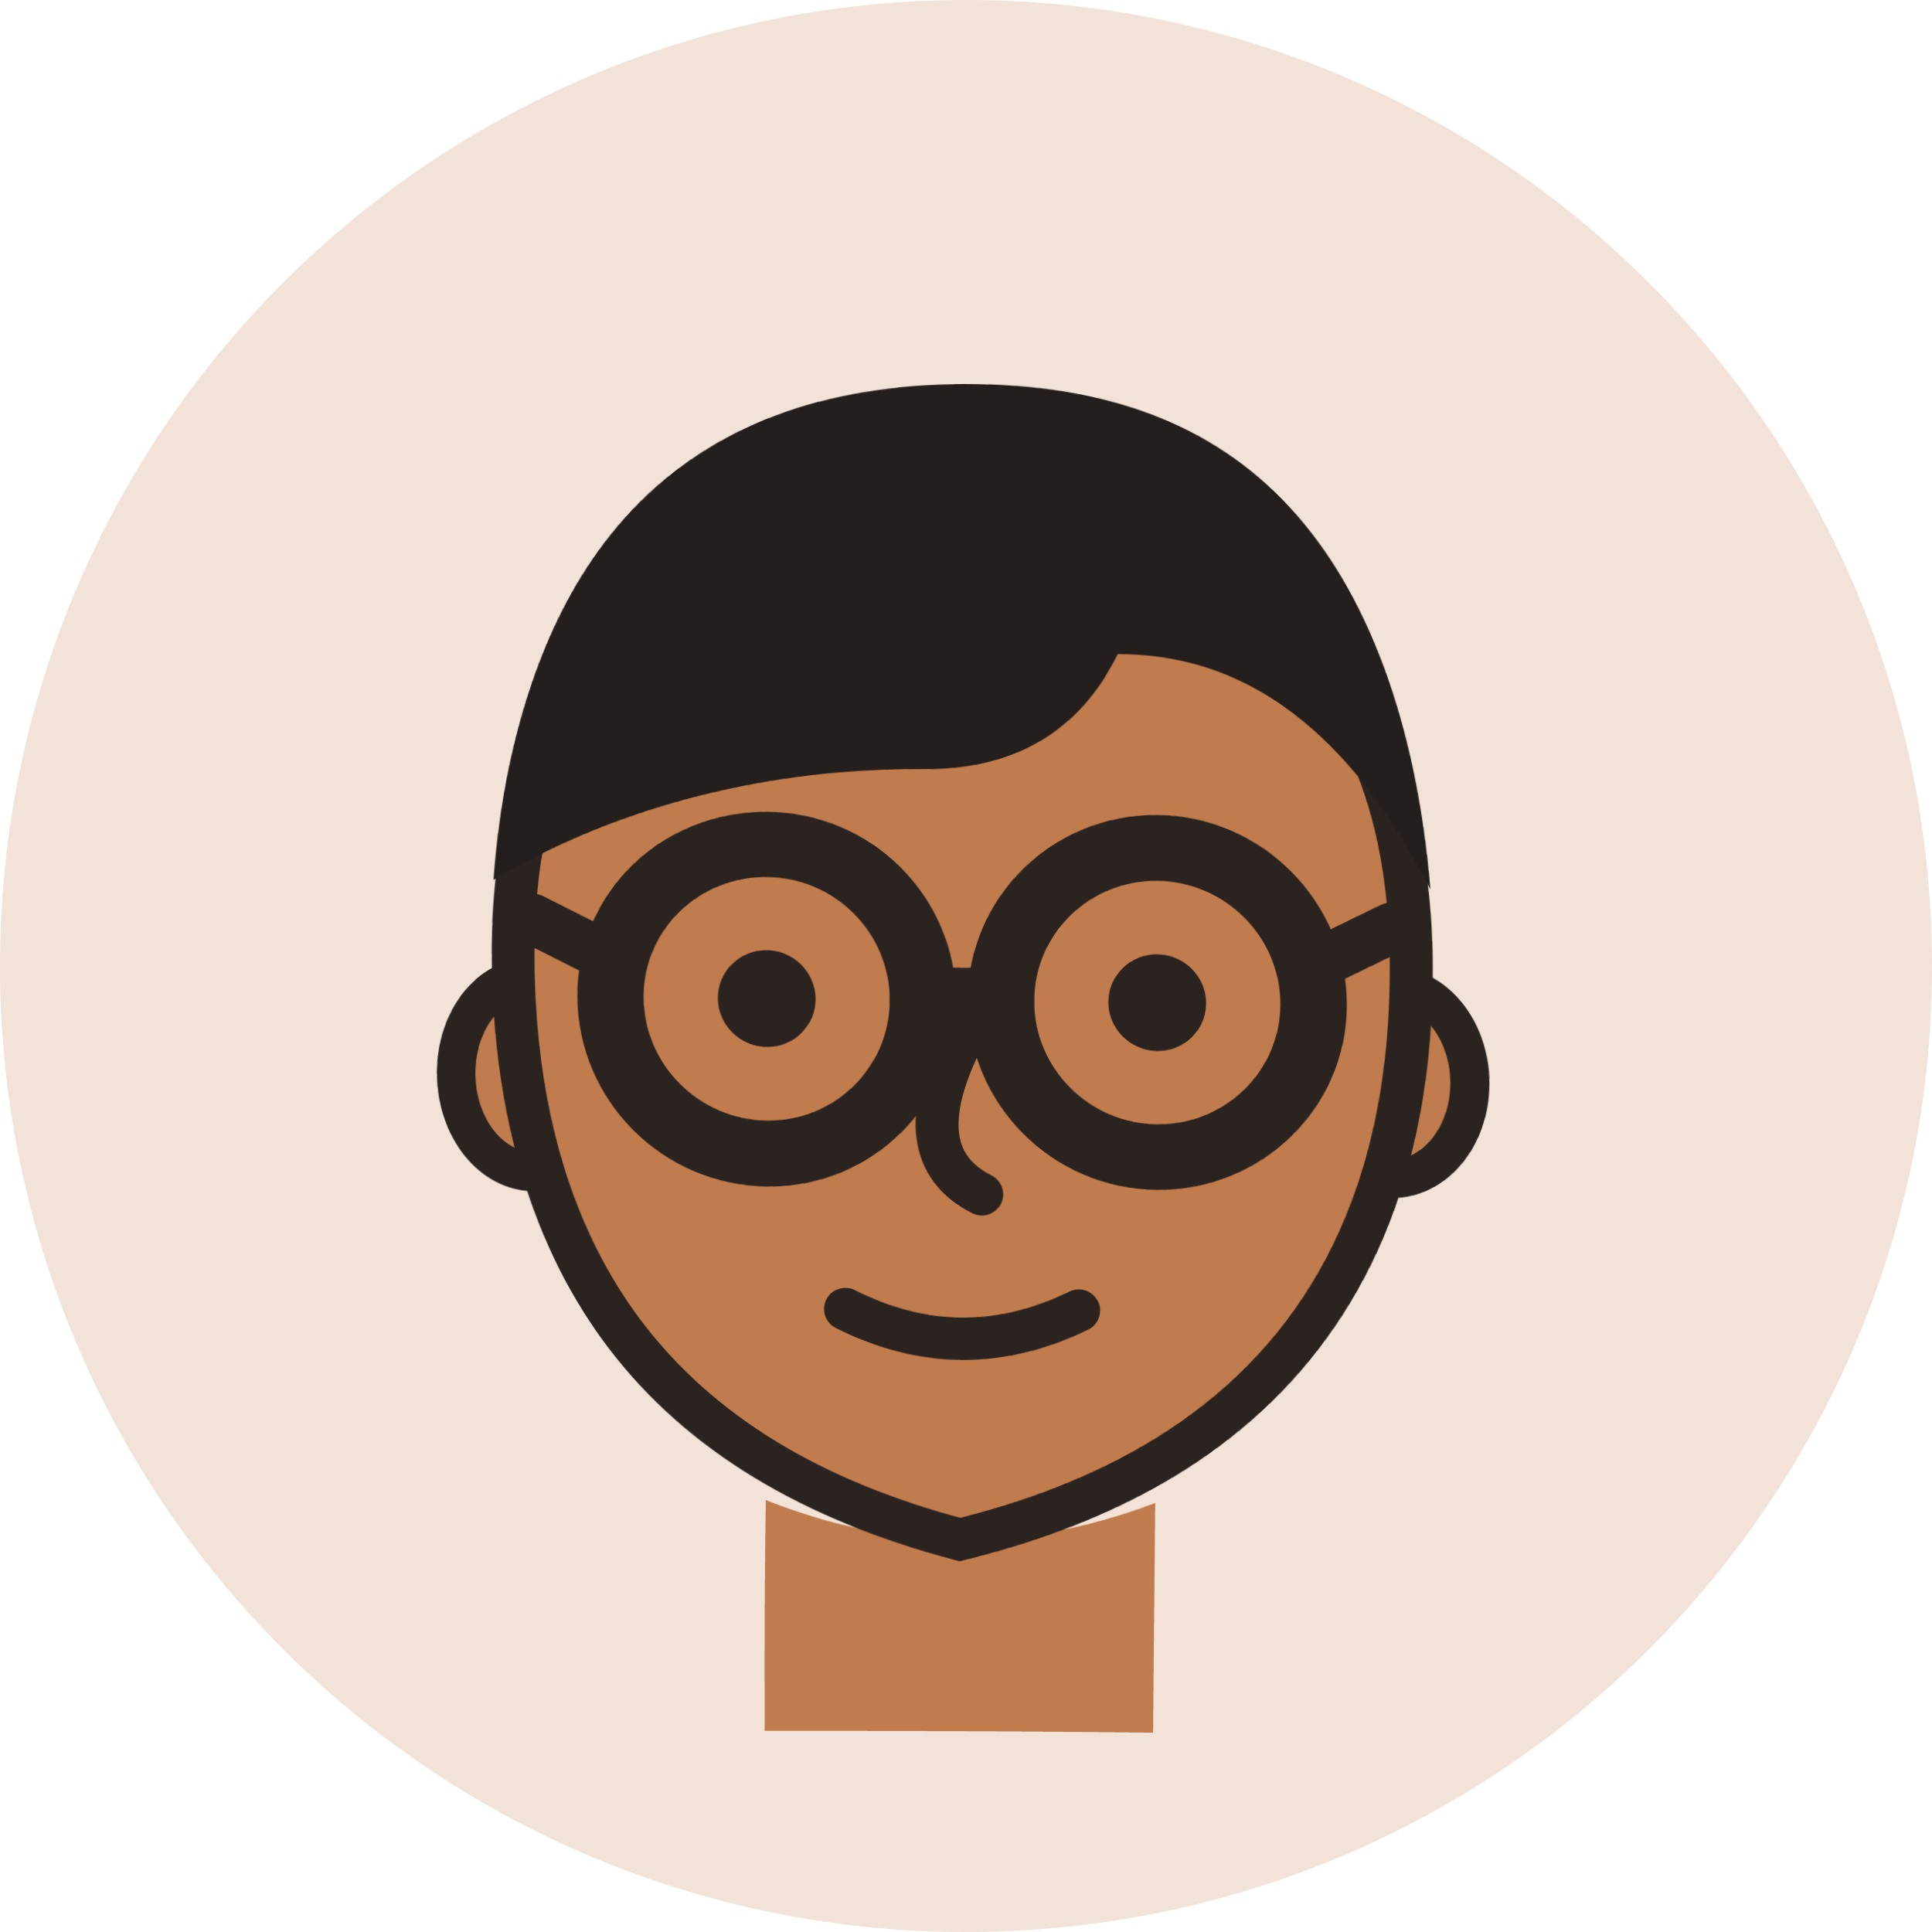
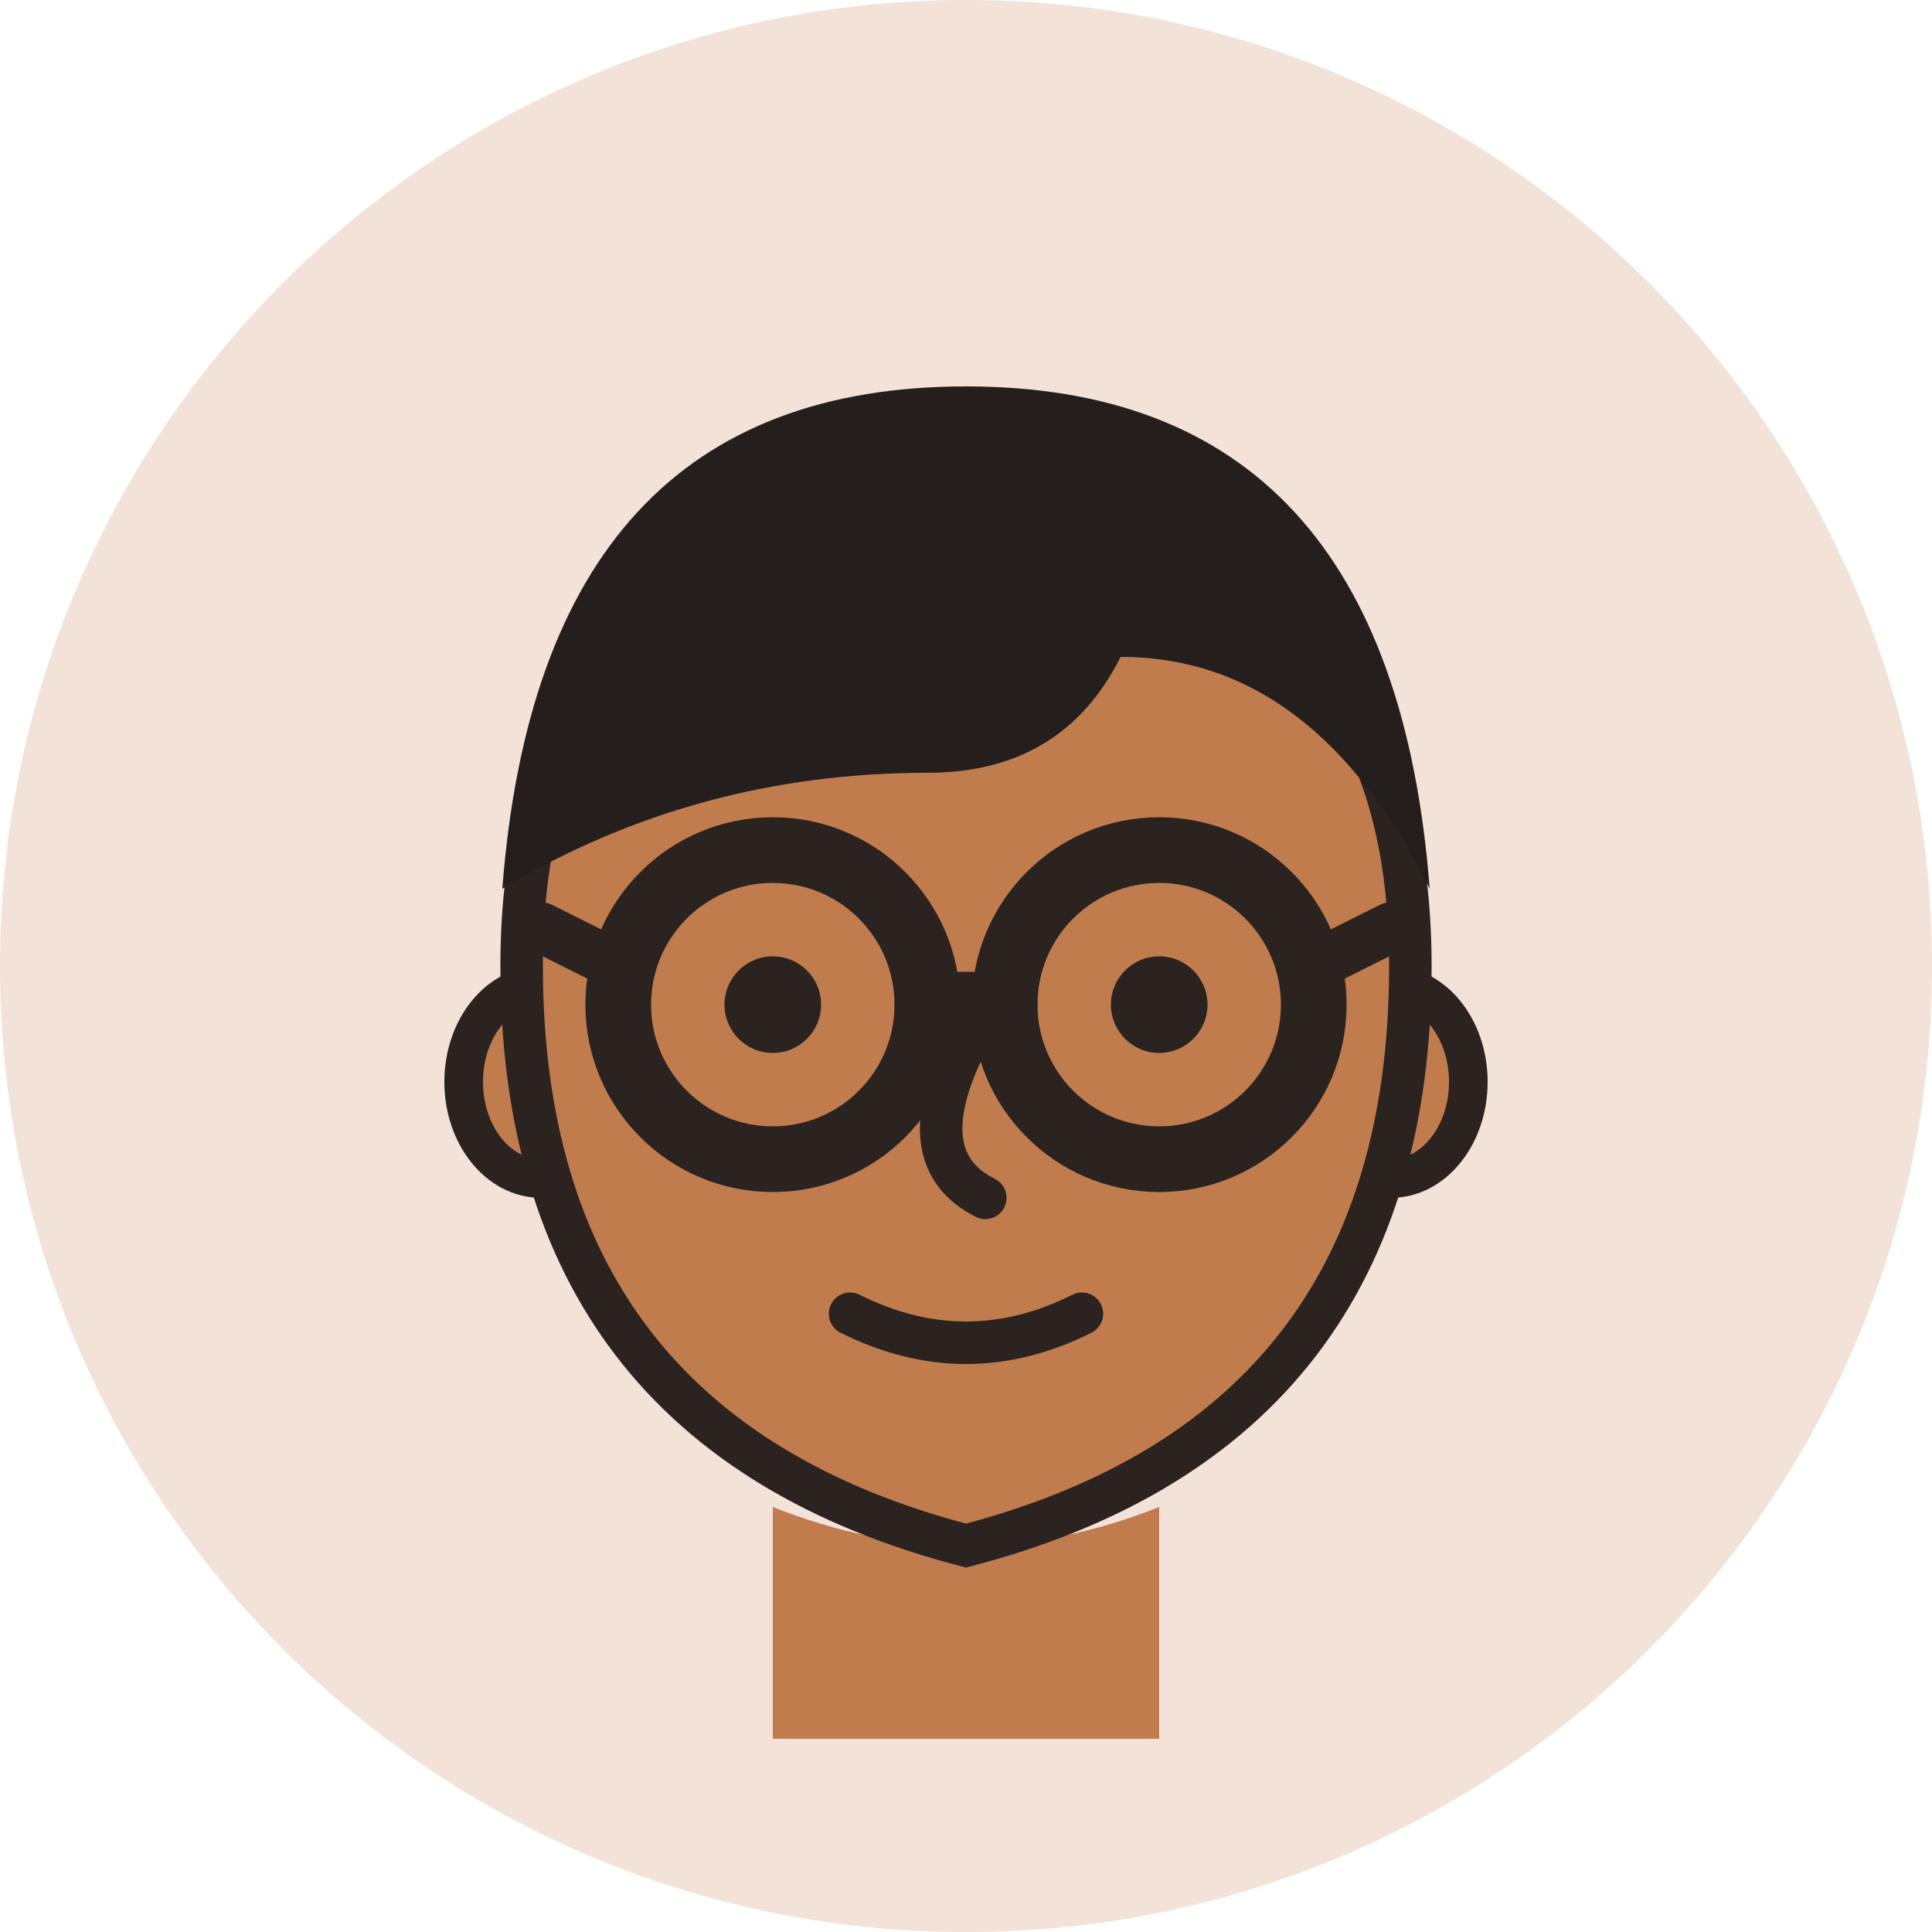
<svg xmlns="http://www.w3.org/2000/svg" viewBox="0 0 100 100">
-   <defs>
-     <filter id="r">
-       <feTurbulence type="fractalNoise" baseFrequency="0.013" numOctaves="2" seed="70" result="n" />
-       <feDisplacementMap in="SourceGraphic" in2="n" scale="2" />
-     </filter>
-   </defs>
  <rect width="100" height="100" rx="50" fill="#F3E2D8" />
-   <g filter="url(#r)">
+   <g>
    <path d="M40 78 q10 4 20 0 l0 12 -20 0 z" fill="#C17C4E" />
    <ellipse cx="28" cy="56" rx="4" ry="5" fill="#C17C4E" stroke="#2a2320" stroke-width="2" />
    <ellipse cx="72" cy="56" rx="4" ry="5" fill="#C17C4E" stroke="#2a2320" stroke-width="2" />
    <path d="M27 50 q0 -22 23 -22 q23 0 23 22 q0 24 -23 30 q-23 -6 -23 -30 z" fill="#C17C4E" stroke="#2a2320" stroke-width="2.2" />
    <path d="M26 46 q2 -26 24 -26 q22 0 24 26 q-6 -12 -16 -12 q-3 6 -10 6 q-12 0 -22 6 z" fill="#241f1c" />
    <circle cx="40" cy="52" r="2.5" fill="#2a2320" />
    <circle cx="60" cy="52" r="2.5" fill="#2a2320" />
    <path d="M35 45 q5 -3 10 0" fill="none" stroke="#2a2320" stroke-width="2.2" stroke-linecap="round" stroke-linejoin="round" />
    <path d="M55 45 q5 -3 10 0" fill="none" stroke="#2a2320" stroke-width="2.2" stroke-linecap="round" stroke-linejoin="round" />
    <circle cx="40" cy="52" r="8" fill="none" stroke="#2a2320" stroke-width="3.4" stroke-linecap="round" stroke-linejoin="round" />
    <circle cx="60" cy="52" r="8" fill="none" stroke="#2a2320" stroke-width="3.4" stroke-linecap="round" stroke-linejoin="round" />
    <path d="M48 52 h4" fill="none" stroke="#2a2320" stroke-width="3.4" stroke-linecap="round" stroke-linejoin="round" />
    <path d="M32 50 l-4 -2" fill="none" stroke="#2a2320" stroke-width="2.6" stroke-linecap="round" stroke-linejoin="round" />
    <path d="M68 50 l4 -2" fill="none" stroke="#2a2320" stroke-width="2.6" stroke-linecap="round" stroke-linejoin="round" />
    <path d="M50 54 q -3 6 1 8" fill="none" stroke="#2a2320" stroke-width="2.2" stroke-linecap="round" stroke-linejoin="round" />
    <path d="M44 68 q6 3 12 0" fill="none" stroke="#2a2320" stroke-width="2.2" stroke-linecap="round" stroke-linejoin="round" />
  </g>
</svg>
